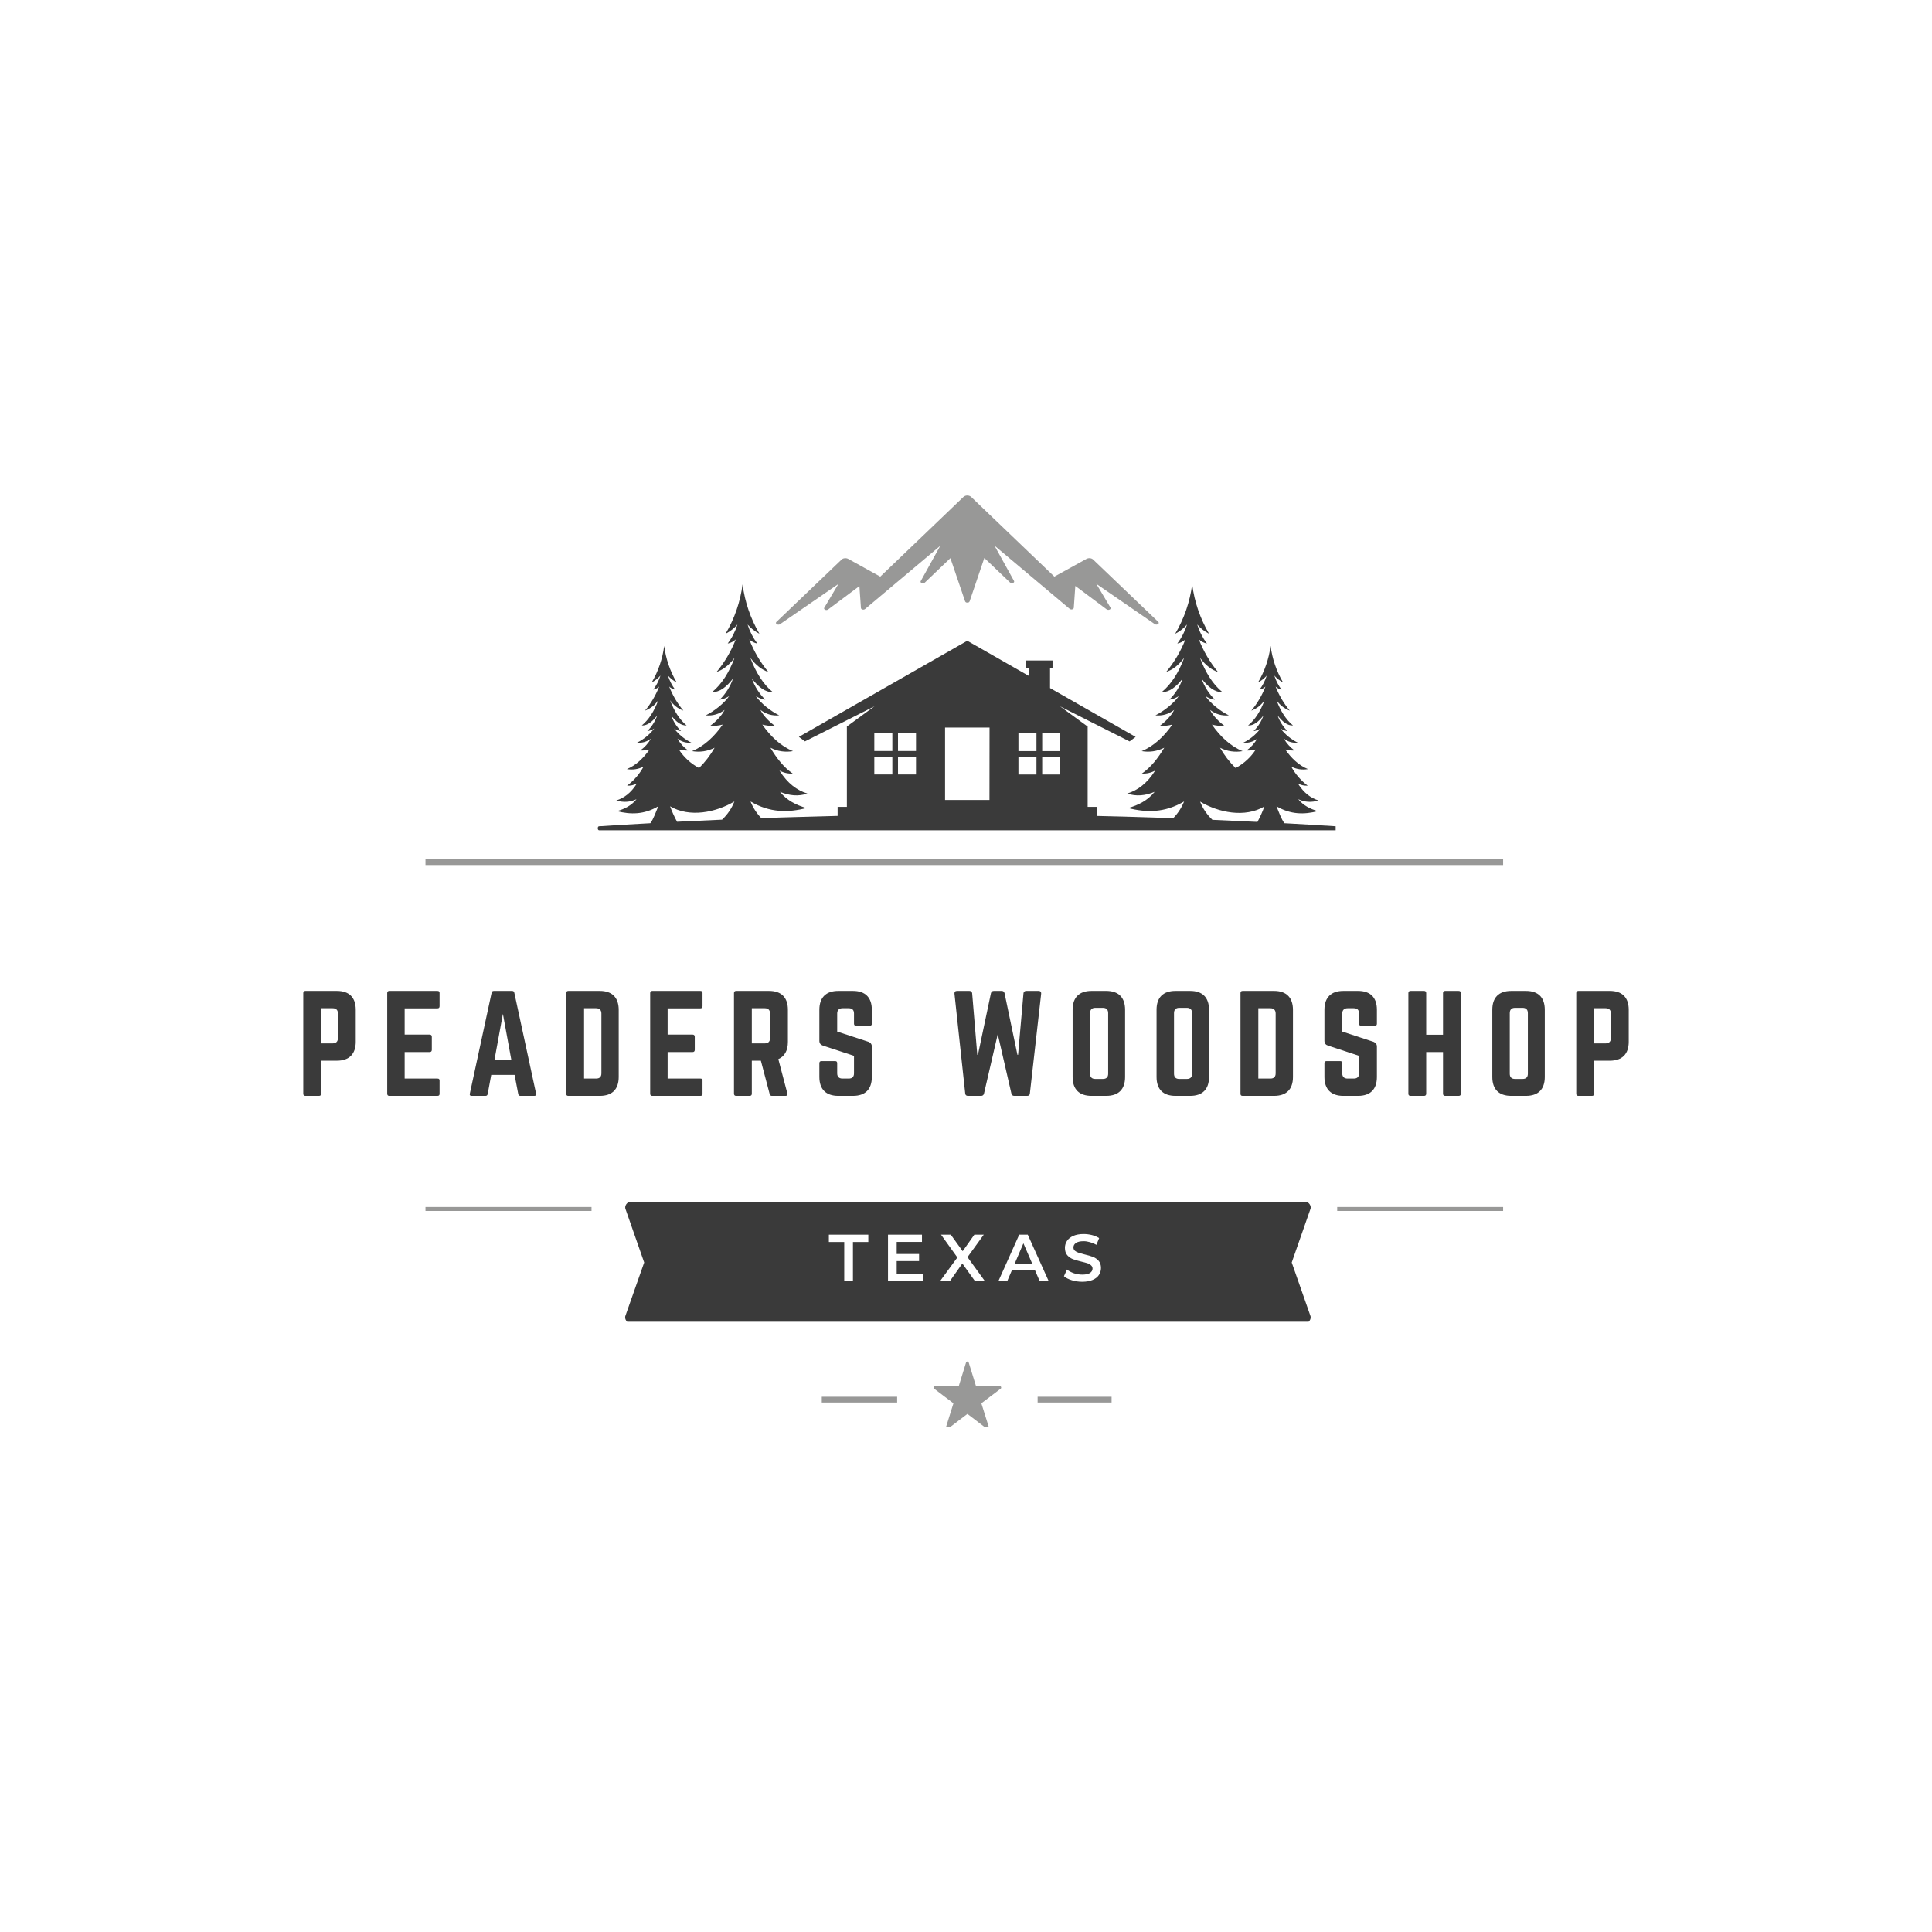
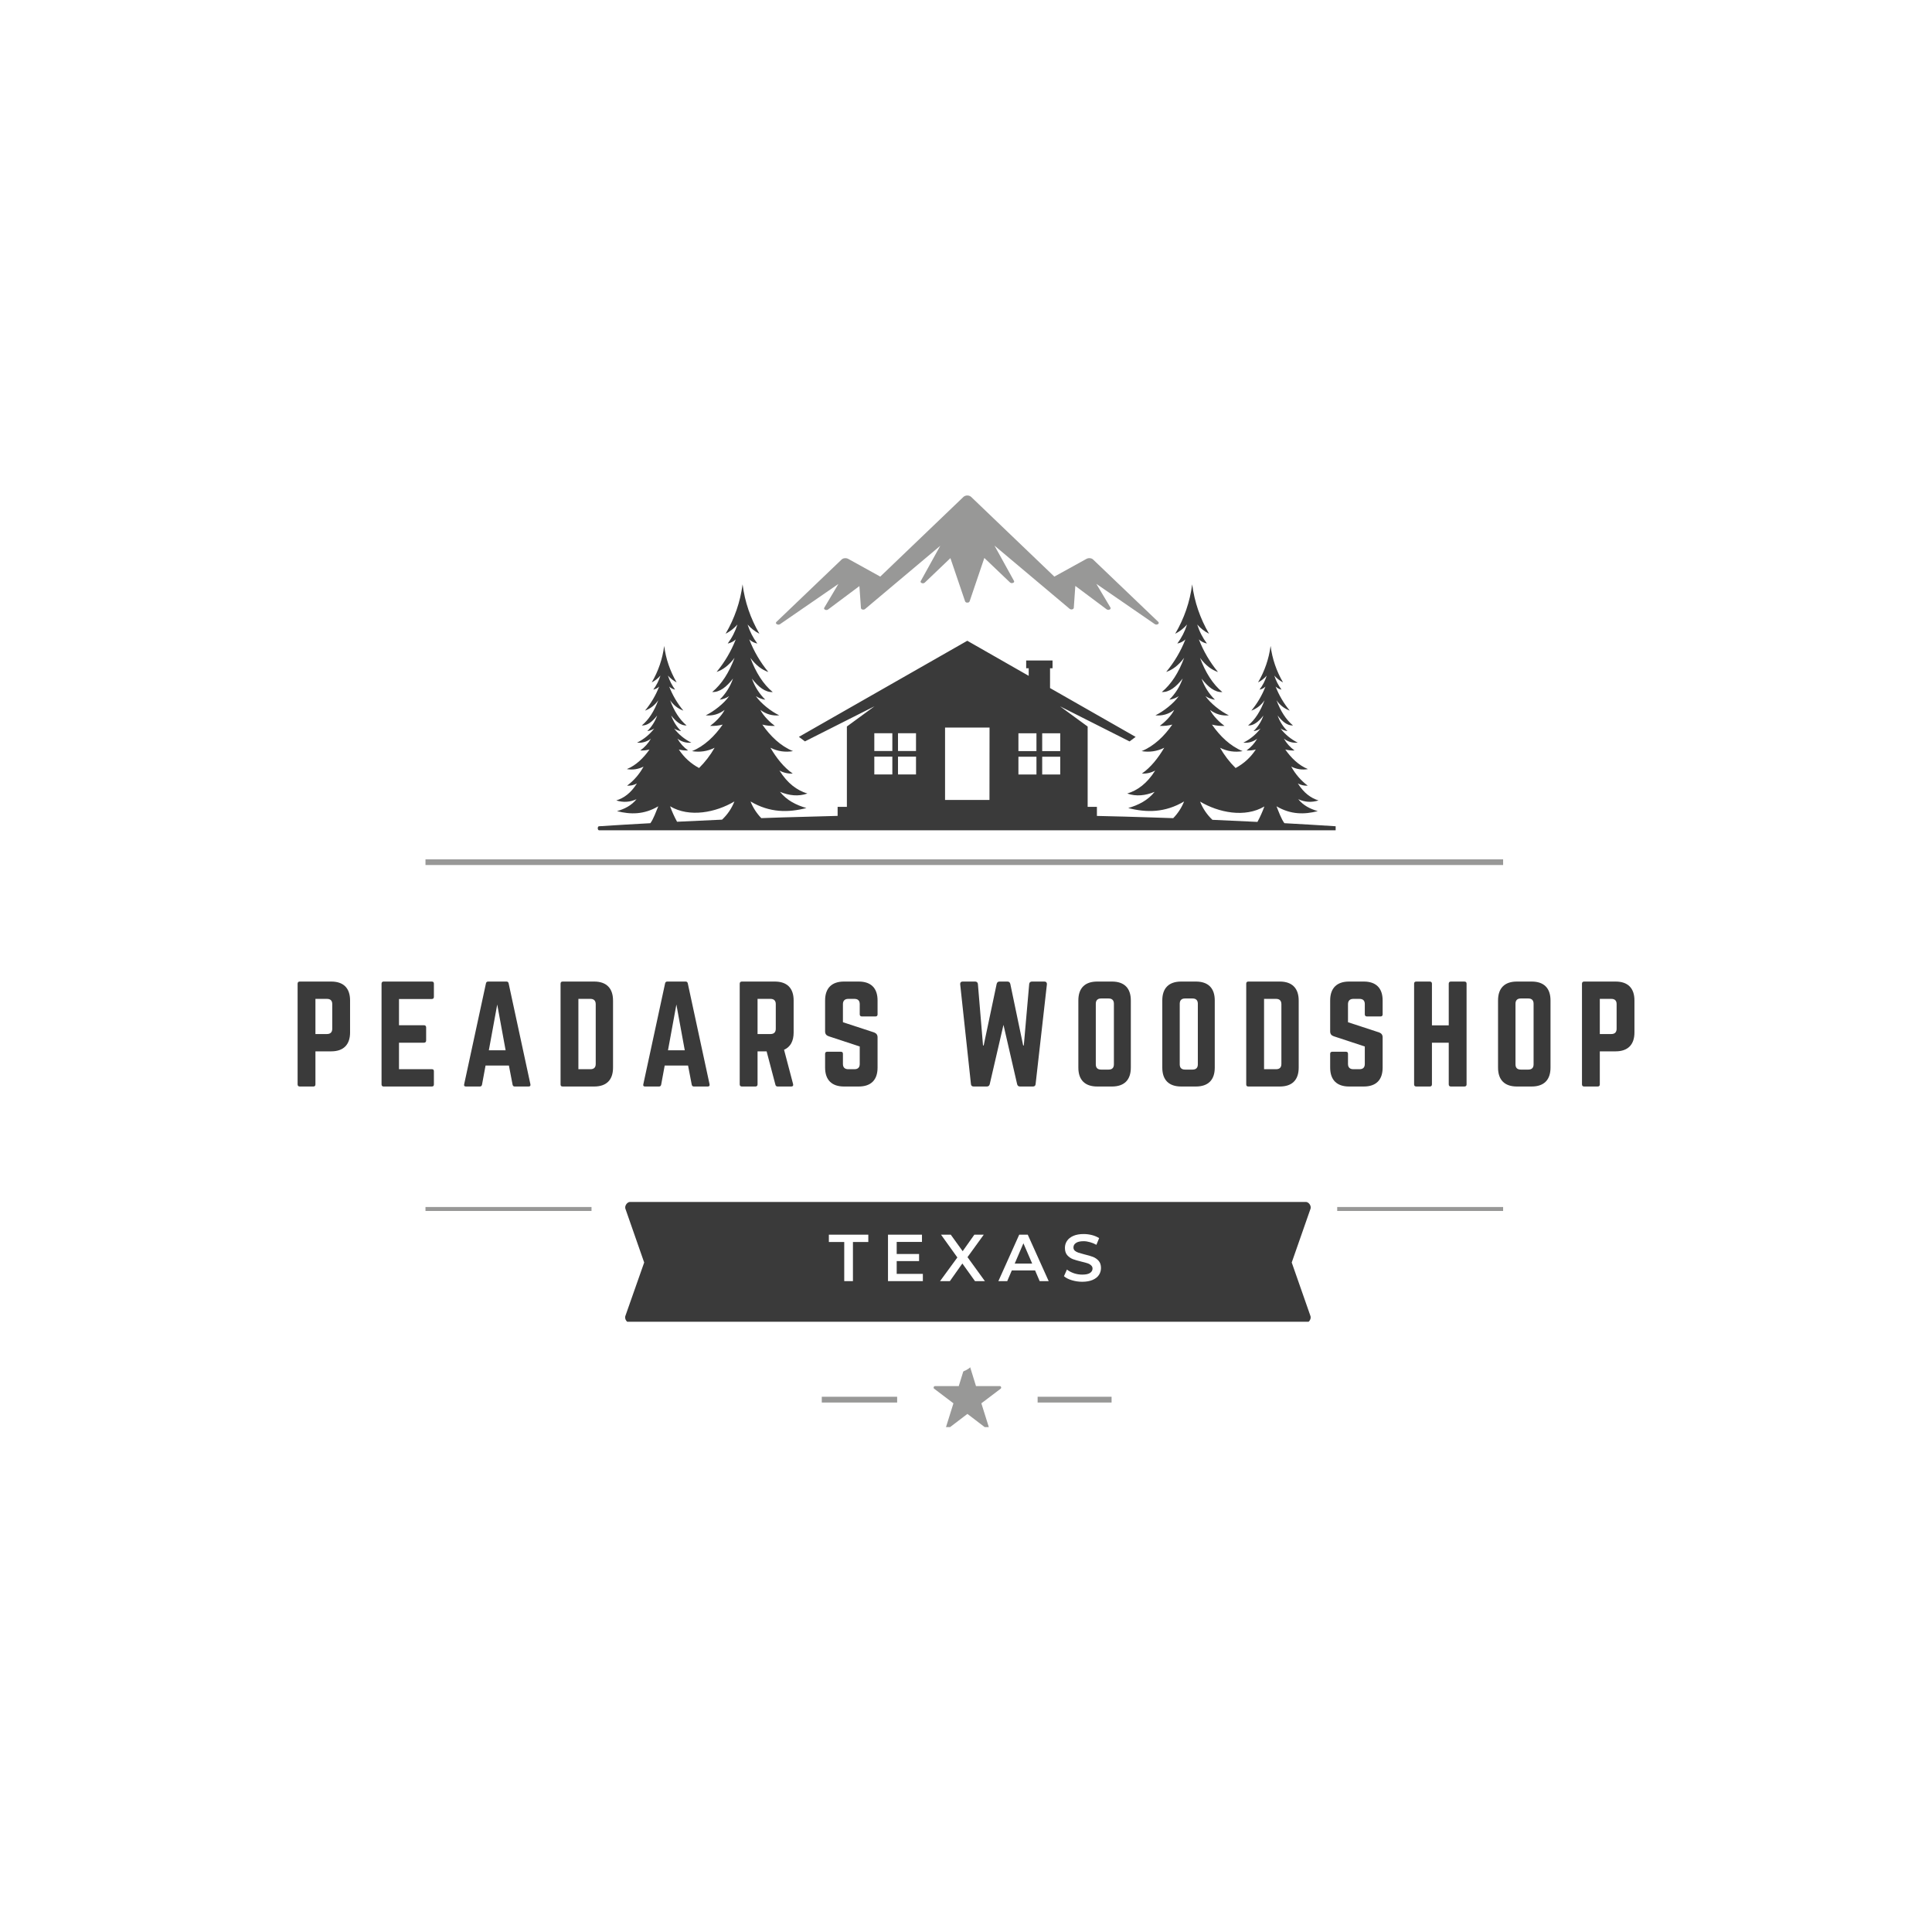
<svg xmlns="http://www.w3.org/2000/svg" xmlns:xlink="http://www.w3.org/1999/xlink" width="375pt" height="375pt" viewBox="0 0 375 375" version="1.2">
  <defs>
    <g>
      <symbol overflow="visible" id="glyph0-0">
        <path style="stroke:none;" d="M 0.516 -9.016 L 7.047 -9.016 L 7.047 0 L 0.516 0 Z M 6.016 -0.906 L 6.016 -8.109 L 1.547 -8.109 L 1.547 -0.906 Z M 6.016 -0.906 " />
      </symbol>
      <symbol overflow="visible" id="glyph0-1">
        <path style="stroke:none;" d="M 3.031 -7.594 L 0.047 -7.594 L 0.047 -9.016 L 7.703 -9.016 L 7.703 -7.594 L 4.719 -7.594 L 4.719 0 L 3.031 0 Z M 3.031 -7.594 " />
      </symbol>
      <symbol overflow="visible" id="glyph0-2">
        <path style="stroke:none;" d="M 7.969 -1.406 L 7.969 0 L 1.203 0 L 1.203 -9.016 L 7.797 -9.016 L 7.797 -7.609 L 2.891 -7.609 L 2.891 -5.266 L 7.234 -5.266 L 7.234 -3.891 L 2.891 -3.891 L 2.891 -1.406 Z M 7.969 -1.406 " />
      </symbol>
      <symbol overflow="visible" id="glyph0-3">
        <path style="stroke:none;" d="M 6.891 0 L 4.438 -3.422 L 2.016 0 L 0.109 0 L 3.469 -4.594 L 0.297 -9.016 L 2.188 -9.016 L 4.5 -5.812 L 6.766 -9.016 L 8.594 -9.016 L 5.438 -4.656 L 8.812 0 Z M 6.891 0 " />
      </symbol>
      <symbol overflow="visible" id="glyph0-4">
        <path style="stroke:none;" d="M 7.062 -2.078 L 2.547 -2.078 L 1.656 0 L -0.062 0 L 3.984 -9.016 L 5.641 -9.016 L 9.703 0 L 7.953 0 Z M 6.5 -3.406 L 4.797 -7.344 L 3.109 -3.406 Z M 6.5 -3.406 " />
      </symbol>
      <symbol overflow="visible" id="glyph0-5">
        <path style="stroke:none;" d="M 4 0.125 C 3.312 0.125 2.641 0.023 1.984 -0.172 C 1.336 -0.367 0.828 -0.629 0.453 -0.953 L 1.031 -2.25 C 1.395 -1.957 1.844 -1.719 2.375 -1.531 C 2.914 -1.352 3.457 -1.266 4 -1.266 C 4.676 -1.266 5.176 -1.367 5.5 -1.578 C 5.832 -1.797 6 -2.082 6 -2.438 C 6 -2.688 5.906 -2.895 5.719 -3.062 C 5.539 -3.238 5.305 -3.375 5.016 -3.469 C 4.734 -3.562 4.348 -3.664 3.859 -3.781 C 3.172 -3.945 2.613 -4.109 2.188 -4.266 C 1.77 -4.43 1.406 -4.688 1.094 -5.031 C 0.789 -5.383 0.641 -5.859 0.641 -6.453 C 0.641 -6.953 0.773 -7.406 1.047 -7.812 C 1.316 -8.219 1.723 -8.539 2.266 -8.781 C 2.816 -9.02 3.488 -9.141 4.281 -9.141 C 4.82 -9.141 5.359 -9.07 5.891 -8.938 C 6.422 -8.801 6.883 -8.602 7.281 -8.344 L 6.75 -7.047 C 6.352 -7.273 5.938 -7.445 5.5 -7.562 C 5.07 -7.688 4.66 -7.75 4.266 -7.75 C 3.598 -7.75 3.102 -7.633 2.781 -7.406 C 2.457 -7.188 2.297 -6.895 2.297 -6.531 C 2.297 -6.27 2.391 -6.055 2.578 -5.891 C 2.766 -5.734 3 -5.609 3.281 -5.516 C 3.562 -5.422 3.945 -5.312 4.438 -5.188 C 5.113 -5.031 5.664 -4.867 6.094 -4.703 C 6.52 -4.535 6.883 -4.281 7.188 -3.938 C 7.488 -3.594 7.641 -3.129 7.641 -2.547 C 7.641 -2.047 7.504 -1.594 7.234 -1.188 C 6.973 -0.789 6.566 -0.473 6.016 -0.234 C 5.461 0.004 4.789 0.125 4 0.125 Z M 4 0.125 " />
+       </symbol>
+       <symbol overflow="visible" id="glyph0-6">
+         <path style="stroke:none;" d="M 14.375 -9.016 L 11.391 0 L 9.625 0 L 7.391 -6.672 L 5.125 0 L 3.328 0 L 0.344 -9.016 L 2.078 -9.016 L 4.328 -2.156 L 6.656 -9.016 L 8.203 -9.016 L 10.484 -2.125 L 12.781 -9.016 Z M 14.375 -9.016 " />
+       </symbol>
+       <symbol overflow="visible" id="glyph0-7">
+         <path style="stroke:none;" d="M 5.422 0.125 C 4.504 0.125 3.676 -0.07 2.938 -0.469 C 2.195 -0.863 1.613 -1.414 1.188 -2.125 C 0.77 -2.832 0.562 -3.625 0.562 -4.5 C 0.562 -5.375 0.77 -6.164 1.188 -6.875 C 1.613 -7.582 2.195 -8.133 2.938 -8.531 C 3.676 -8.938 4.504 -9.141 5.422 -9.141 C 6.336 -9.141 7.164 -8.938 7.906 -8.531 C 8.645 -8.133 9.223 -7.582 9.641 -6.875 C 10.066 -6.176 10.281 -5.383 10.281 -4.5 C 10.281 -3.625 10.066 -2.832 9.641 -2.125 C 9.223 -1.414 8.645 -0.863 7.906 -0.469 C 7.164 -0.07 6.336 0.125 5.422 0.125 Z M 5.422 -1.344 C 6.023 -1.344 6.566 -1.477 7.047 -1.75 C 7.523 -2.02 7.898 -2.395 8.172 -2.875 C 8.453 -3.363 8.594 -3.906 8.594 -4.5 C 8.594 -5.102 8.453 -5.645 8.172 -6.125 C 7.898 -6.613 7.523 -6.992 7.047 -7.266 C 6.566 -7.535 6.023 -7.672 5.422 -7.672 C 4.816 -7.672 4.273 -7.535 3.797 -7.266 C 3.316 -6.992 2.938 -6.613 2.656 -6.125 C 2.383 -5.645 2.25 -5.102 2.25 -4.5 C 2.25 -3.906 2.383 -3.363 2.656 -2.875 C 2.938 -2.395 3.316 -2.02 3.797 -1.75 C 4.273 -1.477 4.816 -1.344 5.422 -1.344 Z M 5.422 -1.344 " />
+       </symbol>
+       <symbol overflow="visible" id="glyph0-8">
+         <path style="stroke:none;" d="M 1.203 -9.016 L 5.156 -9.016 C 6.113 -9.016 6.961 -8.828 7.703 -8.453 C 8.453 -8.078 9.031 -7.547 9.438 -6.859 C 9.852 -6.18 10.062 -5.395 10.062 -4.5 C 10.062 -3.613 9.852 -2.828 9.438 -2.141 C 9.031 -1.461 8.453 -0.938 7.703 -0.562 C 6.961 -0.188 6.113 0 5.156 0 L 1.203 0 Z M 5.078 -1.422 C 5.734 -1.422 6.312 -1.547 6.812 -1.797 C 7.32 -2.047 7.707 -2.406 7.969 -2.875 C 8.238 -3.344 8.375 -3.883 8.375 -4.5 C 8.375 -5.125 8.238 -5.672 7.969 -6.141 C 7.707 -6.609 7.32 -6.969 6.812 -7.219 C 6.312 -7.469 5.734 -7.594 5.078 -7.594 L 2.891 -7.594 L 2.891 -1.422 Z M 5.078 -1.422 " />
+       </symbol>
+       <symbol overflow="visible" id="glyph0-9">
+         <path style="stroke:none;" d="M 9.219 -9.016 L 9.219 0 L 7.547 0 L 7.547 -3.859 L 2.891 -3.859 L 2.891 0 L 1.203 0 L 1.203 -9.016 L 2.891 -9.016 L 2.891 -5.297 L 7.547 -5.297 L 7.547 -9.016 Z M 9.219 -9.016 " />
+       </symbol>
+       <symbol overflow="visible" id="glyph0-10">
+         <path style="stroke:none;" d="M 4.922 -9.016 C 5.703 -9.016 6.379 -8.883 6.953 -8.625 C 7.535 -8.363 7.977 -7.992 8.281 -7.516 C 8.594 -7.035 8.75 -6.469 8.75 -5.812 C 8.75 -5.156 8.594 -4.582 8.281 -4.094 C 7.977 -3.613 7.535 -3.242 6.953 -2.984 C 6.379 -2.723 5.703 -2.594 4.922 -2.594 L 2.891 -2.594 L 2.891 0 L 1.203 0 L 1.203 -9.016 Z M 4.844 -4.016 C 5.57 -4.016 6.125 -4.164 6.5 -4.469 C 6.875 -4.781 7.062 -5.227 7.062 -5.812 C 7.062 -6.383 6.875 -6.82 6.5 -7.125 C 6.125 -7.438 5.57 -7.594 4.844 -7.594 L 2.891 -7.594 L 2.891 -4.016 Z M 4.844 -4.016 " />
      </symbol>
      <symbol overflow="visible" id="glyph1-0">
        <path style="stroke:none;" d="M 1.273 -0.406 C 1.273 -0.152 1.426 0 1.68 0 L 4.328 0 C 4.609 0 4.734 -0.152 4.734 -0.406 L 4.734 -6.824 L 7.793 -6.824 C 10.184 -6.824 11.457 -8.121 11.457 -10.492 L 11.457 -16.703 C 11.457 -19.098 10.184 -20.371 7.793 -20.371 L 1.68 -20.371 C 1.426 -20.371 1.273 -20.219 1.273 -19.961 Z M 4.734 -10.184 L 4.734 -17.008 L 6.977 -17.008 C 7.664 -17.008 7.996 -16.652 7.996 -15.992 L 7.996 -11.203 C 7.996 -10.566 7.664 -10.184 6.977 -10.184 Z M 4.734 -10.184 " />
      </symbol>
      <symbol overflow="visible" id="glyph1-1">
        <path style="stroke:none;" d="M 11.434 -19.961 C 11.434 -20.219 11.332 -20.371 11.023 -20.371 L 1.656 -20.371 C 1.426 -20.371 1.273 -20.219 1.273 -19.961 L 1.273 -0.406 C 1.273 -0.152 1.426 0 1.656 0 L 11.023 0 C 11.332 0 11.434 -0.152 11.434 -0.406 L 11.434 -2.953 C 11.434 -3.234 11.332 -3.359 11.023 -3.359 L 4.66 -3.359 L 4.66 -8.504 L 9.523 -8.504 C 9.777 -8.504 9.93 -8.656 9.93 -8.938 L 9.93 -11.457 C 9.93 -11.738 9.777 -11.891 9.523 -11.891 L 4.66 -11.891 L 4.66 -16.984 L 11.023 -16.984 C 11.332 -16.984 11.434 -17.16 11.434 -17.418 Z M 11.434 -19.961 " />
      </symbol>
      <symbol overflow="visible" id="glyph1-2">
        <path style="stroke:none;" d="M 13.547 0 C 13.852 0 13.953 -0.152 13.902 -0.434 L 9.676 -20.012 C 9.625 -20.27 9.473 -20.371 9.242 -20.371 L 5.703 -20.371 C 5.473 -20.371 5.32 -20.27 5.27 -20.012 L 1.043 -0.434 C 0.969 -0.152 1.094 0 1.375 0 L 4.098 0 C 4.328 0 4.457 -0.129 4.508 -0.355 L 5.195 -4.074 L 9.727 -4.074 L 10.441 -0.355 C 10.492 -0.129 10.617 0 10.848 0 Z M 9.09 -7.027 L 5.832 -7.027 L 7.461 -15.914 Z M 9.09 -7.027 " />
      </symbol>
      <symbol overflow="visible" id="glyph1-3">
        <path style="stroke:none;" d="M 1.273 -0.406 C 1.273 -0.129 1.402 0 1.68 0 L 7.793 0 C 10.184 0 11.457 -1.273 11.457 -3.668 L 11.457 -16.68 C 11.457 -19.07 10.184 -20.371 7.793 -20.371 L 1.68 -20.371 C 1.402 -20.371 1.273 -20.219 1.273 -19.961 Z M 4.734 -3.359 L 4.734 -17.008 L 7.078 -17.008 C 7.742 -17.008 8.098 -16.652 8.098 -15.965 L 8.098 -4.379 C 8.098 -3.691 7.742 -3.359 7.078 -3.359 Z M 4.734 -3.359 " />
      </symbol>
      <symbol overflow="visible" id="glyph1-4">
        <path style="stroke:none;" d="M 11.738 -16.703 C 11.738 -19.098 10.465 -20.371 8.07 -20.371 L 1.68 -20.371 C 1.426 -20.371 1.273 -20.219 1.273 -19.961 L 1.273 -0.406 C 1.273 -0.152 1.426 0 1.68 0 L 4.328 0 C 4.582 0 4.734 -0.152 4.734 -0.406 L 4.734 -6.824 L 6.492 -6.824 L 8.199 -0.355 C 8.25 -0.129 8.379 0 8.633 0 L 11.281 0 C 11.559 0 11.711 -0.152 11.637 -0.457 L 9.879 -7.129 C 11.102 -7.664 11.738 -8.785 11.738 -10.492 Z M 4.734 -10.184 L 4.734 -17.008 L 7.258 -17.008 C 7.918 -17.008 8.273 -16.652 8.273 -15.992 L 8.273 -11.203 C 8.273 -10.543 7.918 -10.184 7.258 -10.184 Z M 4.734 -10.184 " />
      </symbol>
      <symbol overflow="visible" id="glyph1-5">
        <path style="stroke:none;" d="M 4.941 -20.371 C 2.57 -20.371 1.273 -19.098 1.273 -16.703 L 1.273 -10.695 C 1.273 -10.211 1.504 -9.906 1.961 -9.754 L 7.996 -7.766 L 7.996 -4.379 C 7.996 -3.691 7.641 -3.359 6.977 -3.359 L 5.754 -3.359 C 5.117 -3.359 4.734 -3.691 4.734 -4.379 L 4.734 -6.34 C 4.734 -6.621 4.609 -6.746 4.328 -6.746 L 1.68 -6.746 C 1.426 -6.746 1.273 -6.621 1.273 -6.34 L 1.273 -3.668 C 1.273 -1.273 2.57 0 4.941 0 L 7.793 0 C 10.184 0 11.457 -1.273 11.457 -3.668 L 11.457 -9.547 C 11.457 -10.031 11.23 -10.312 10.797 -10.492 L 4.734 -12.477 L 4.734 -15.992 C 4.734 -16.652 5.117 -17.008 5.754 -17.008 L 6.977 -17.008 C 7.664 -17.008 7.996 -16.652 7.996 -15.992 L 7.996 -14.004 C 7.996 -13.75 8.148 -13.598 8.402 -13.598 L 11.051 -13.598 C 11.332 -13.598 11.457 -13.75 11.457 -14.004 L 11.457 -16.703 C 11.457 -19.098 10.184 -20.371 7.793 -20.371 Z M 4.941 -20.371 " />
      </symbol>
      <symbol overflow="visible" id="glyph1-6">
        <path style="stroke:none;" d="" />
      </symbol>
      <symbol overflow="visible" id="glyph1-7">
        <path style="stroke:none;" d="M 15.199 -20.371 C 14.895 -20.371 14.691 -20.191 14.668 -19.887 L 13.621 -7.969 L 13.496 -7.969 L 11 -19.91 C 10.922 -20.219 10.746 -20.371 10.441 -20.371 L 8.91 -20.371 C 8.605 -20.371 8.43 -20.219 8.352 -19.91 L 5.832 -7.969 L 5.703 -7.969 L 4.711 -19.887 C 4.684 -20.191 4.48 -20.371 4.176 -20.371 L 1.758 -20.371 C 1.426 -20.371 1.246 -20.168 1.273 -19.836 L 3.359 -0.484 C 3.387 -0.152 3.566 0 3.895 0 L 6.441 0 C 6.746 0 6.926 -0.152 7.004 -0.434 L 9.676 -11.969 L 12.324 -0.457 C 12.398 -0.152 12.578 0 12.883 0 L 15.379 0 C 15.711 0 15.887 -0.152 15.914 -0.484 L 18.105 -19.836 C 18.129 -20.168 17.949 -20.371 17.621 -20.371 Z M 15.199 -20.371 " />
      </symbol>
      <symbol overflow="visible" id="glyph1-8">
        <path style="stroke:none;" d="M 1.273 -3.668 C 1.273 -1.273 2.547 0 4.941 0 L 7.793 0 C 10.184 0 11.457 -1.273 11.457 -3.668 L 11.457 -16.703 C 11.457 -19.098 10.184 -20.371 7.793 -20.371 L 4.941 -20.371 C 2.547 -20.371 1.273 -19.098 1.273 -16.703 Z M 5.68 -3.285 C 5.016 -3.285 4.66 -3.617 4.66 -4.305 L 4.66 -16.066 C 4.66 -16.73 5.016 -17.086 5.68 -17.086 L 7.156 -17.086 C 7.816 -17.086 8.172 -16.73 8.172 -16.066 L 8.172 -4.305 C 8.172 -3.617 7.816 -3.285 7.156 -3.285 Z M 5.68 -3.285 " />
      </symbol>
      <symbol overflow="visible" id="glyph1-9">
        <path style="stroke:none;" d="M 7.996 -11.867 L 4.734 -11.867 L 4.734 -19.961 C 4.734 -20.219 4.582 -20.371 4.328 -20.371 L 1.707 -20.371 C 1.402 -20.371 1.273 -20.219 1.273 -19.961 L 1.273 -0.406 C 1.273 -0.152 1.402 0 1.707 0 L 4.328 0 C 4.582 0 4.734 -0.152 4.734 -0.406 L 4.734 -8.504 L 7.996 -8.504 L 7.996 -0.406 C 7.996 -0.152 8.148 0 8.402 0 L 11.023 0 C 11.332 0 11.457 -0.152 11.457 -0.406 L 11.457 -19.961 C 11.457 -20.219 11.332 -20.371 11.023 -20.371 L 8.402 -20.371 C 8.148 -20.371 7.996 -20.219 7.996 -19.961 Z M 7.996 -11.867 " />
      </symbol>
    </g>
    <clipPath id="clip1">
      <path d="M 150 96.168 L 225 96.168 L 225 122 L 150 122 Z M 150 96.168 " />
    </clipPath>
    <clipPath id="clip2">
      <path d="M 116 113 L 259.25 113 L 259.25 161.164 L 116 161.164 Z M 116 113 " />
    </clipPath>
    <clipPath id="clip3">
      <path d="M 82 166.801 L 292 166.801 L 292 235.051 L 82 235.051 Z M 82 166.801 " />
    </clipPath>
    <clipPath id="clip4">
      <path d="M 121 233.301 L 255 233.301 L 255 256.551 L 121 256.551 Z M 121 233.301 " />
    </clipPath>
    <clipPath id="clip5">
      <path d="M 159.508 264.246 L 215.758 264.246 L 215.758 276.996 L 159.508 276.996 Z M 159.508 264.246 " />
    </clipPath>
  </defs>
  <g id="surface1">
    <g clip-path="url(#clip1)" clip-rule="nonzero">
      <path style=" stroke:none;fill-rule:evenodd;fill:rgb(59.61%,59.61%,59.219%);fill-opacity:1;" d="M 150.699 120.715 L 163.355 108.605 C 163.527 108.449 163.73 108.363 163.961 108.352 C 164.203 108.324 164.43 108.367 164.645 108.48 L 170.859 111.918 L 187.023 96.43 C 187.234 96.258 187.48 96.172 187.754 96.172 C 188.027 96.172 188.27 96.258 188.48 96.43 L 204.648 111.918 L 210.883 108.477 C 211.094 108.363 211.324 108.32 211.562 108.348 C 211.797 108.363 211.996 108.445 212.168 108.602 L 224.828 120.711 C 224.898 120.773 224.926 120.852 224.91 120.941 C 224.898 121.035 224.848 121.102 224.762 121.141 C 224.555 121.262 224.352 121.262 224.145 121.141 L 212.797 113.324 L 215.543 117.938 C 215.578 118.012 215.578 118.09 215.543 118.164 C 215.512 118.242 215.453 118.289 215.371 118.316 C 215.172 118.406 214.977 118.387 214.793 118.266 L 208.719 113.727 L 208.422 117.984 C 208.383 118.148 208.277 118.246 208.109 118.273 C 207.93 118.32 207.77 118.285 207.621 118.176 L 193.027 105.902 L 196.82 112.762 C 196.902 112.91 196.82 113.078 196.617 113.137 C 196.402 113.223 196.211 113.191 196.035 113.047 L 191.059 108.297 L 188.203 116.719 C 188.113 116.902 187.969 116.984 187.762 116.965 C 187.559 116.984 187.41 116.902 187.324 116.719 L 184.473 108.332 L 179.496 113.086 C 179.316 113.23 179.121 113.258 178.91 113.172 C 178.711 113.094 178.625 112.93 178.711 112.793 L 182.504 105.938 L 167.91 118.211 C 167.762 118.32 167.598 118.352 167.418 118.309 C 167.25 118.281 167.148 118.184 167.109 118.02 L 166.809 113.758 L 160.73 118.301 C 160.547 118.422 160.355 118.438 160.152 118.348 C 159.969 118.262 159.902 118.102 159.984 117.973 L 162.734 113.344 L 151.402 121.152 C 151.195 121.277 150.988 121.277 150.785 121.152 C 150.688 121.121 150.633 121.055 150.613 120.957 C 150.594 120.859 150.621 120.777 150.699 120.715 Z M 150.699 120.715 " />
    </g>
    <g clip-path="url(#clip2)" clip-rule="nonzero">
      <path style=" stroke:none;fill-rule:evenodd;fill:rgb(22.749%,22.749%,22.749%);fill-opacity:1;" d="M 259.254 160.375 C 255.953 160.16 252.637 159.965 249.301 159.781 C 248.699 158.988 248.176 157.508 247.77 156.5 C 250.535 158.133 253.18 158.109 255.781 157.441 C 254.305 157.012 252.973 156.344 251.992 155.121 C 253.27 155.711 254.578 155.789 255.918 155.363 C 254.441 154.91 253.078 153.922 251.914 152.066 C 252.512 152.391 253.148 152.535 253.828 152.5 C 252.496 151.492 251.43 150.258 250.629 148.797 C 251.656 149.312 252.738 149.473 253.871 149.281 C 252.09 148.562 250.605 147.113 249.473 145.477 C 250.062 145.629 250.66 145.695 251.27 145.664 C 250.41 145.047 249.723 144.281 249.199 143.367 C 249.992 143.98 250.891 144.242 251.895 144.152 C 250.566 143.484 249.453 142.566 248.547 141.398 C 248.957 141.672 249.41 141.844 249.902 141.906 C 249.031 141.043 248.391 140.035 247.988 138.883 C 248.922 140.086 249.902 140.867 250.969 140.812 C 249.609 139.676 248.555 138.031 247.77 135.91 C 248.41 136.855 249.27 137.527 250.34 137.934 C 249.176 136.523 248.258 134.965 247.594 133.262 C 247.918 133.566 248.301 133.766 248.742 133.855 C 248.121 133.023 247.656 132.113 247.344 131.129 C 247.824 131.676 248.387 132.117 249.035 132.453 C 247.754 130.25 246.949 127.891 246.621 125.371 C 246.285 127.895 245.473 130.254 244.184 132.457 C 244.832 132.121 245.395 131.68 245.871 131.133 C 245.562 132.117 245.098 133.027 244.477 133.859 C 244.918 133.77 245.301 133.57 245.625 133.266 C 244.961 134.969 244.047 136.527 242.879 137.938 C 243.953 137.535 244.809 136.859 245.449 135.914 C 244.664 138.035 243.609 139.699 242.25 140.816 C 243.316 140.871 244.297 140.09 245.23 138.883 C 244.828 140.039 244.191 141.047 243.316 141.91 C 243.809 141.844 244.262 141.676 244.672 141.402 C 243.77 142.57 242.652 143.488 241.324 144.156 C 242.328 144.246 243.23 143.984 244.027 143.371 C 243.5 144.285 242.809 145.051 241.953 145.668 C 242.562 145.695 243.16 145.633 243.75 145.48 C 242.75 147.008 241.441 148.207 239.828 149.074 C 238.637 147.898 237.633 146.586 236.809 145.141 C 238.195 145.832 239.66 146.055 241.195 145.797 C 238.789 144.824 236.777 142.863 235.242 140.645 C 236.039 140.852 236.848 140.934 237.672 140.898 C 236.844 140.297 235.465 139.023 234.867 137.793 C 235.945 138.621 237.16 138.973 238.523 138.852 C 236.945 138.094 234.957 136.531 233.988 135.121 C 234.547 135.492 235.156 135.723 235.824 135.816 C 234.641 134.645 233.773 133.281 233.219 131.719 C 234.488 133.348 235.816 134.41 237.258 134.332 C 235.418 132.82 233.984 130.547 232.926 127.695 C 234.031 129.176 235.199 130.031 236.41 130.438 C 234.836 128.523 233.598 126.41 232.699 124.109 C 233.145 124.52 233.668 124.789 234.266 124.91 C 233.426 123.785 232.797 122.555 232.379 121.219 C 233.027 121.961 233.793 122.559 234.676 123.012 C 232.938 120.031 231.848 116.836 231.402 113.426 C 230.953 116.84 229.855 120.035 228.105 123.012 C 228.988 122.559 229.754 121.961 230.402 121.219 C 229.984 122.555 229.355 123.785 228.516 124.91 C 229.117 124.789 229.641 124.523 230.086 124.109 C 229.184 126.41 227.941 128.512 226.359 130.422 C 227.574 130.016 228.742 129.16 229.844 127.68 C 228.785 130.547 227.352 132.789 225.512 134.316 C 226.957 134.395 228.285 133.332 229.555 131.703 C 229.004 133.27 228.141 134.637 226.957 135.812 C 227.625 135.719 228.238 135.488 228.797 135.117 C 227.828 136.527 225.84 138.074 224.266 138.848 C 225.621 138.973 226.84 138.617 227.914 137.789 C 227.32 139.02 225.938 140.293 225.113 140.895 C 225.938 140.93 226.746 140.848 227.543 140.641 C 226.012 142.859 223.996 144.82 221.59 145.793 C 223.125 146.051 224.586 145.832 225.977 145.137 C 224.773 147.16 223.395 148.918 221.641 150.148 C 222.559 150.191 223.418 149.996 224.223 149.562 C 222.641 152.074 220.801 153.41 218.797 154.023 C 220.551 154.633 222.328 154.426 224.113 153.695 C 222.785 155.352 220.988 156.258 218.984 156.84 C 222.512 157.742 226.094 157.777 229.832 155.562 C 229.344 156.777 228.641 157.859 227.723 158.805 C 226.375 158.754 225.02 158.711 223.664 158.668 C 220.09 158.547 216.508 158.449 212.91 158.371 L 212.91 156.609 L 211.113 156.609 L 211.113 141.02 L 205.754 137.098 L 219.25 143.91 L 220.426 143.031 L 203.812 133.551 L 203.812 129.711 L 204.297 129.711 L 204.297 128.199 L 199.18 128.199 L 199.18 129.711 L 199.672 129.711 L 199.672 131.18 L 187.75 124.371 L 155.066 143.023 L 156.238 143.902 L 169.738 137.09 L 164.379 141.012 L 164.379 156.609 L 162.582 156.609 L 162.582 158.363 C 158.988 158.449 155.402 158.547 151.828 158.66 C 150.473 158.703 149.121 158.75 147.766 158.797 C 146.855 157.852 146.16 156.773 145.676 155.562 C 149.418 157.777 153 157.742 156.523 156.84 C 154.523 156.258 152.723 155.352 151.395 153.695 C 153.184 154.426 154.961 154.633 156.711 154.023 C 154.707 153.41 152.867 152.074 151.289 149.562 C 152.094 149.996 152.953 150.191 153.867 150.148 C 152.113 148.93 150.738 147.16 149.535 145.137 C 150.926 145.832 152.387 146.051 153.922 145.793 C 151.516 144.82 149.504 142.859 147.965 140.641 C 148.762 140.848 149.574 140.93 150.398 140.895 C 149.57 140.293 148.188 139.02 147.594 137.789 C 148.672 138.617 149.891 138.973 151.25 138.848 C 149.668 138.09 147.684 136.527 146.715 135.117 C 147.273 135.484 147.883 135.719 148.547 135.812 C 147.363 134.641 146.496 133.277 145.945 131.715 C 147.211 133.344 148.539 134.406 149.984 134.328 C 148.145 132.816 146.715 130.543 145.648 127.691 C 146.758 129.172 147.926 130.027 149.133 130.434 C 147.562 128.52 146.324 126.41 145.43 124.109 C 145.875 124.523 146.398 124.789 146.996 124.91 C 146.156 123.785 145.527 122.555 145.105 121.219 C 145.758 121.957 146.523 122.559 147.402 123.012 C 145.664 120.031 144.578 116.836 144.133 113.426 C 143.684 116.84 142.582 120.035 140.836 123.012 C 141.715 122.559 142.48 121.961 143.133 121.219 C 142.715 122.555 142.086 123.785 141.246 124.91 C 141.844 124.789 142.367 124.523 142.812 124.109 C 141.91 126.406 140.672 128.512 139.094 130.422 C 140.305 130.016 141.469 129.16 142.578 127.68 C 141.512 130.547 140.086 132.789 138.242 134.316 C 139.688 134.395 141.016 133.332 142.281 131.703 C 141.734 133.27 140.871 134.637 139.688 135.812 C 140.352 135.719 140.965 135.488 141.523 135.117 C 140.555 136.527 138.57 138.074 136.988 138.848 C 138.348 138.973 139.57 138.617 140.648 137.789 C 140.051 139.02 138.668 140.293 137.84 140.895 C 138.664 140.93 139.477 140.848 140.273 140.641 C 138.742 142.859 136.723 144.82 134.316 145.793 C 135.852 146.051 137.316 145.832 138.707 145.137 C 137.879 146.582 136.875 147.895 135.688 149.07 C 134.07 148.203 132.762 147.004 131.762 145.477 C 132.352 145.629 132.953 145.691 133.562 145.664 C 132.703 145.047 132.012 144.281 131.488 143.367 C 132.285 143.98 133.184 144.242 134.191 144.152 C 132.863 143.484 131.746 142.566 130.84 141.398 C 131.254 141.672 131.703 141.844 132.195 141.906 C 131.324 141.043 130.688 140.035 130.281 138.883 C 131.219 140.086 132.195 140.867 133.27 140.812 C 131.91 139.676 130.848 138.031 130.066 135.91 C 130.707 136.855 131.566 137.531 132.641 137.934 C 131.473 136.523 130.555 134.965 129.891 133.262 C 130.219 133.566 130.602 133.766 131.039 133.855 C 130.422 133.023 129.957 132.113 129.648 131.129 C 130.125 131.676 130.688 132.117 131.336 132.453 C 130.051 130.25 129.246 127.891 128.918 125.371 C 128.594 127.891 127.789 130.25 126.504 132.453 C 127.152 132.117 127.715 131.676 128.191 131.129 C 127.883 132.117 127.422 133.023 126.801 133.855 C 127.238 133.766 127.621 133.566 127.945 133.262 C 127.281 134.961 126.363 136.52 125.199 137.934 C 126.273 137.527 127.129 136.855 127.77 135.91 C 126.988 138.031 125.93 139.695 124.57 140.812 C 125.641 140.867 126.617 140.086 127.555 138.883 C 127.148 140.035 126.512 141.043 125.641 141.906 C 126.133 141.844 126.586 141.672 126.996 141.398 C 126.094 142.566 124.977 143.484 123.648 144.152 C 124.652 144.242 125.551 143.98 126.348 143.367 C 125.824 144.281 125.133 145.047 124.277 145.664 C 124.883 145.695 125.484 145.629 126.07 145.477 C 124.922 147.113 123.449 148.562 121.672 149.281 C 122.809 149.473 123.887 149.312 124.914 148.797 C 124.117 150.258 123.051 151.492 121.715 152.5 C 122.395 152.535 123.031 152.391 123.629 152.066 C 122.461 153.922 121.102 154.91 119.621 155.363 C 120.965 155.789 122.273 155.711 123.551 155.121 C 122.57 156.344 121.254 157.016 119.758 157.441 C 122.367 158.109 125.012 158.133 127.77 156.5 C 127.355 157.504 126.828 158.988 126.238 159.781 C 122.922 159.961 119.605 160.16 116.289 160.375 L 116.266 160.375 C 116.125 160.375 116.016 160.562 116.023 160.777 C 116.031 160.996 116.141 161.156 116.273 161.156 L 259.277 161.156 C 259.418 161.156 259.531 160.984 259.531 160.777 C 259.531 160.574 259.395 160.375 259.254 160.375 Z M 140.152 159.094 C 137.23 159.223 134.316 159.355 131.418 159.5 C 130.891 158.535 130.438 157.535 130.062 156.5 C 133.852 158.746 138.969 157.688 142.547 155.562 C 142.012 156.914 141.215 158.094 140.152 159.094 Z M 173.203 150.316 L 169.703 150.316 L 169.703 146.863 L 173.203 146.863 Z M 173.203 145.773 L 169.703 145.773 L 169.703 142.316 L 173.203 142.316 Z M 177.797 150.316 L 174.301 150.316 L 174.301 146.863 L 177.797 146.863 Z M 177.797 145.773 L 174.301 145.773 L 174.301 142.316 L 177.797 142.316 Z M 192.055 155.273 L 183.434 155.273 L 183.434 141.223 L 192.07 141.223 Z M 201.176 150.332 L 197.676 150.332 L 197.676 146.875 L 201.176 146.875 Z M 201.176 145.789 L 197.676 145.789 L 197.676 142.332 L 201.176 142.332 Z M 205.789 150.332 L 202.289 150.332 L 202.289 146.875 L 205.789 146.875 Z M 205.789 145.789 L 202.289 145.789 L 202.289 142.332 L 205.789 142.332 Z M 244.062 159.531 C 241.164 159.387 238.25 159.25 235.328 159.125 C 234.27 158.121 233.469 156.945 232.934 155.59 C 236.516 157.719 241.629 158.777 245.418 156.531 C 245.047 157.551 244.605 158.543 244.086 159.5 Z M 244.062 159.531 " />
    </g>
    <g clip-path="url(#clip3)" clip-rule="nonzero">
      <path style=" stroke:none;fill-rule:evenodd;fill:rgb(59.61%,59.61%,59.219%);fill-opacity:1;" d="M 82.586 235.379 L 114.812 235.379 L 114.812 234.281 L 82.586 234.281 Z M 82.586 166.801 L 82.586 167.898 L 291.754 167.898 L 291.754 166.801 Z M 259.551 235.379 L 291.754 235.379 L 291.754 234.281 L 259.551 234.281 Z M 259.551 235.379 " />
    </g>
    <g clip-path="url(#clip4)" clip-rule="nonzero">
      <path style=" stroke:none;fill-rule:evenodd;fill:rgb(22.749%,22.749%,22.749%);fill-opacity:1;" d="M 253.195 256.801 L 122.547 256.801 C 122.125 256.844 121.789 256.691 121.543 256.336 C 121.301 255.98 121.27 255.609 121.457 255.219 L 125.035 245.051 L 121.477 234.863 C 121.285 234.477 121.309 234.102 121.559 233.742 C 121.805 233.387 122.141 233.234 122.566 233.285 L 253.195 233.285 C 253.621 233.234 253.957 233.391 254.203 233.746 C 254.449 234.102 254.477 234.477 254.285 234.863 L 250.723 245.051 L 254.285 255.227 C 254.469 255.613 254.438 255.984 254.195 256.336 C 253.949 256.688 253.617 256.844 253.195 256.801 Z M 253.195 256.801 " />
    </g>
    <g clip-path="url(#clip5)" clip-rule="nonzero">
      <path style=" stroke:none;fill-rule:nonzero;fill:rgb(59.61%,59.61%,59.219%);fill-opacity:1;" d="M 201.402 271.109 L 201.402 272.23 L 216.027 272.23 L 216.027 271.109 Z M 159.508 272.23 L 174.137 272.23 L 174.137 271.109 L 159.508 271.109 Z M 194.043 269.043 L 189.441 269.043 L 188.027 264.469 C 187.988 264.336 187.898 264.27 187.766 264.27 C 187.633 264.27 187.547 264.336 187.508 264.469 L 186.094 269.043 L 181.492 269.043 C 181.359 269.043 181.273 269.105 181.234 269.238 C 181.191 269.371 181.223 269.48 181.336 269.559 L 185.062 272.383 L 183.633 276.953 C 183.59 277.086 183.625 277.191 183.73 277.273 C 183.84 277.355 183.945 277.355 184.051 277.273 L 187.773 274.438 L 191.488 277.273 C 191.598 277.363 191.707 277.363 191.812 277.273 C 191.918 277.191 191.953 277.086 191.914 276.953 L 190.48 272.383 L 194.211 269.559 C 194.316 269.477 194.352 269.371 194.309 269.238 C 194.27 269.094 194.176 269.027 194.031 269.035 Z M 194.043 269.043 " />
    </g>
    <g style="fill:rgb(100%,100%,100%);fill-opacity:1;">
      <use xlink:href="#glyph0-1" x="160.835" y="248.666" />
    </g>
    <g style="fill:rgb(100%,100%,100%);fill-opacity:1;">
      <use xlink:href="#glyph0-2" x="171.157" y="248.666" />
    </g>
    <g style="fill:rgb(100%,100%,100%);fill-opacity:1;">
      <use xlink:href="#glyph0-3" x="182.354" y="248.666" />
    </g>
    <g style="fill:rgb(100%,100%,100%);fill-opacity:1;">
      <use xlink:href="#glyph0-4" x="193.846" y="248.666" />
    </g>
    <g style="fill:rgb(100%,100%,100%);fill-opacity:1;">
      <use xlink:href="#glyph0-5" x="206.06" y="248.666" />
    </g>
-     <g style="fill:rgb(22.749%,22.749%,22.749%);fill-opacity:1;">
-       <use xlink:href="#glyph1-0" x="57.593" y="212.703" />
+     <g style="fill:rgb(100%,100%,100%);fill-opacity:1;">
+       <use xlink:href="#glyph0-6" x="135.632" y="266.541" />
+     </g>
+     <g style="fill:rgb(100%,100%,100%);fill-opacity:1;">
+       <use xlink:href="#glyph0-7" x="152.929" y="266.541" />
+     </g>
+     <g style="fill:rgb(100%,100%,100%);fill-opacity:1;">
+       <use xlink:href="#glyph0-7" x="166.339" y="266.541" />
+     </g>
+     <g style="fill:rgb(100%,100%,100%);fill-opacity:1;">
+       <use xlink:href="#glyph0-8" x="179.749" y="266.541" />
+     </g>
+     <g style="fill:rgb(100%,100%,100%);fill-opacity:1;">
+       <use xlink:href="#glyph0-5" x="192.954" y="266.541" />
+     </g>
+     <g style="fill:rgb(100%,100%,100%);fill-opacity:1;">
+       <use xlink:href="#glyph0-9" x="203.623" y="266.541" />
+     </g>
+     <g style="fill:rgb(100%,100%,100%);fill-opacity:1;">
+       <use xlink:href="#glyph0-7" x="216.621" y="266.541" />
+     </g>
+     <g style="fill:rgb(100%,100%,100%);fill-opacity:1;">
+       <use xlink:href="#glyph0-10" x="230.032" y="266.541" />
    </g>
    <g style="fill:rgb(22.749%,22.749%,22.749%);fill-opacity:1;">
-       <use xlink:href="#glyph1-1" x="73.886" y="212.703" />
+       <use xlink:href="#glyph1-0" x="56.492" y="210.89" />
    </g>
    <g style="fill:rgb(22.749%,22.749%,22.749%);fill-opacity:1;">
-       <use xlink:href="#glyph1-2" x="90.152" y="212.703" />
+       <use xlink:href="#glyph1-1" x="72.784" y="210.89" />
    </g>
    <g style="fill:rgb(22.749%,22.749%,22.749%);fill-opacity:1;">
-       <use xlink:href="#glyph1-3" x="108.634" y="212.703" />
+       <use xlink:href="#glyph1-2" x="89.051" y="210.89" />
    </g>
    <g style="fill:rgb(22.749%,22.749%,22.749%);fill-opacity:1;">
-       <use xlink:href="#glyph1-1" x="124.926" y="212.703" />
+       <use xlink:href="#glyph1-3" x="107.532" y="210.89" />
    </g>
    <g style="fill:rgb(22.749%,22.749%,22.749%);fill-opacity:1;">
-       <use xlink:href="#glyph1-4" x="141.193" y="212.703" />
+       <use xlink:href="#glyph1-2" x="123.824" y="210.89" />
    </g>
    <g style="fill:rgb(22.749%,22.749%,22.749%);fill-opacity:1;">
-       <use xlink:href="#glyph1-5" x="157.765" y="212.703" />
+       <use xlink:href="#glyph1-4" x="142.306" y="210.89" />
    </g>
    <g style="fill:rgb(22.749%,22.749%,22.749%);fill-opacity:1;">
-       <use xlink:href="#glyph1-6" x="174.057" y="212.703" />
+       <use xlink:href="#glyph1-5" x="158.878" y="210.89" />
    </g>
    <g style="fill:rgb(22.749%,22.749%,22.749%);fill-opacity:1;">
-       <use xlink:href="#glyph1-7" x="183.986" y="212.703" />
+       <use xlink:href="#glyph1-6" x="175.17" y="210.89" />
    </g>
    <g style="fill:rgb(22.749%,22.749%,22.749%);fill-opacity:1;">
-       <use xlink:href="#glyph1-8" x="206.922" y="212.703" />
+       <use xlink:href="#glyph1-7" x="185.099" y="210.89" />
    </g>
    <g style="fill:rgb(22.749%,22.749%,22.749%);fill-opacity:1;">
-       <use xlink:href="#glyph1-8" x="223.214" y="212.703" />
+       <use xlink:href="#glyph1-8" x="208.035" y="210.89" />
    </g>
    <g style="fill:rgb(22.749%,22.749%,22.749%);fill-opacity:1;">
-       <use xlink:href="#glyph1-3" x="239.506" y="212.703" />
+       <use xlink:href="#glyph1-8" x="224.327" y="210.89" />
    </g>
    <g style="fill:rgb(22.749%,22.749%,22.749%);fill-opacity:1;">
-       <use xlink:href="#glyph1-5" x="255.799" y="212.703" />
+       <use xlink:href="#glyph1-3" x="240.619" y="210.89" />
    </g>
    <g style="fill:rgb(22.749%,22.749%,22.749%);fill-opacity:1;">
-       <use xlink:href="#glyph1-9" x="272.091" y="212.703" />
+       <use xlink:href="#glyph1-5" x="256.911" y="210.89" />
    </g>
    <g style="fill:rgb(22.749%,22.749%,22.749%);fill-opacity:1;">
-       <use xlink:href="#glyph1-8" x="288.383" y="212.703" />
+       <use xlink:href="#glyph1-9" x="273.204" y="210.89" />
    </g>
    <g style="fill:rgb(22.749%,22.749%,22.749%);fill-opacity:1;">
-       <use xlink:href="#glyph1-0" x="304.675" y="212.703" />
+       <use xlink:href="#glyph1-8" x="289.496" y="210.89" />
+     </g>
+     <g style="fill:rgb(22.749%,22.749%,22.749%);fill-opacity:1;">
+       <use xlink:href="#glyph1-0" x="305.788" y="210.89" />
    </g>
  </g>
</svg>
